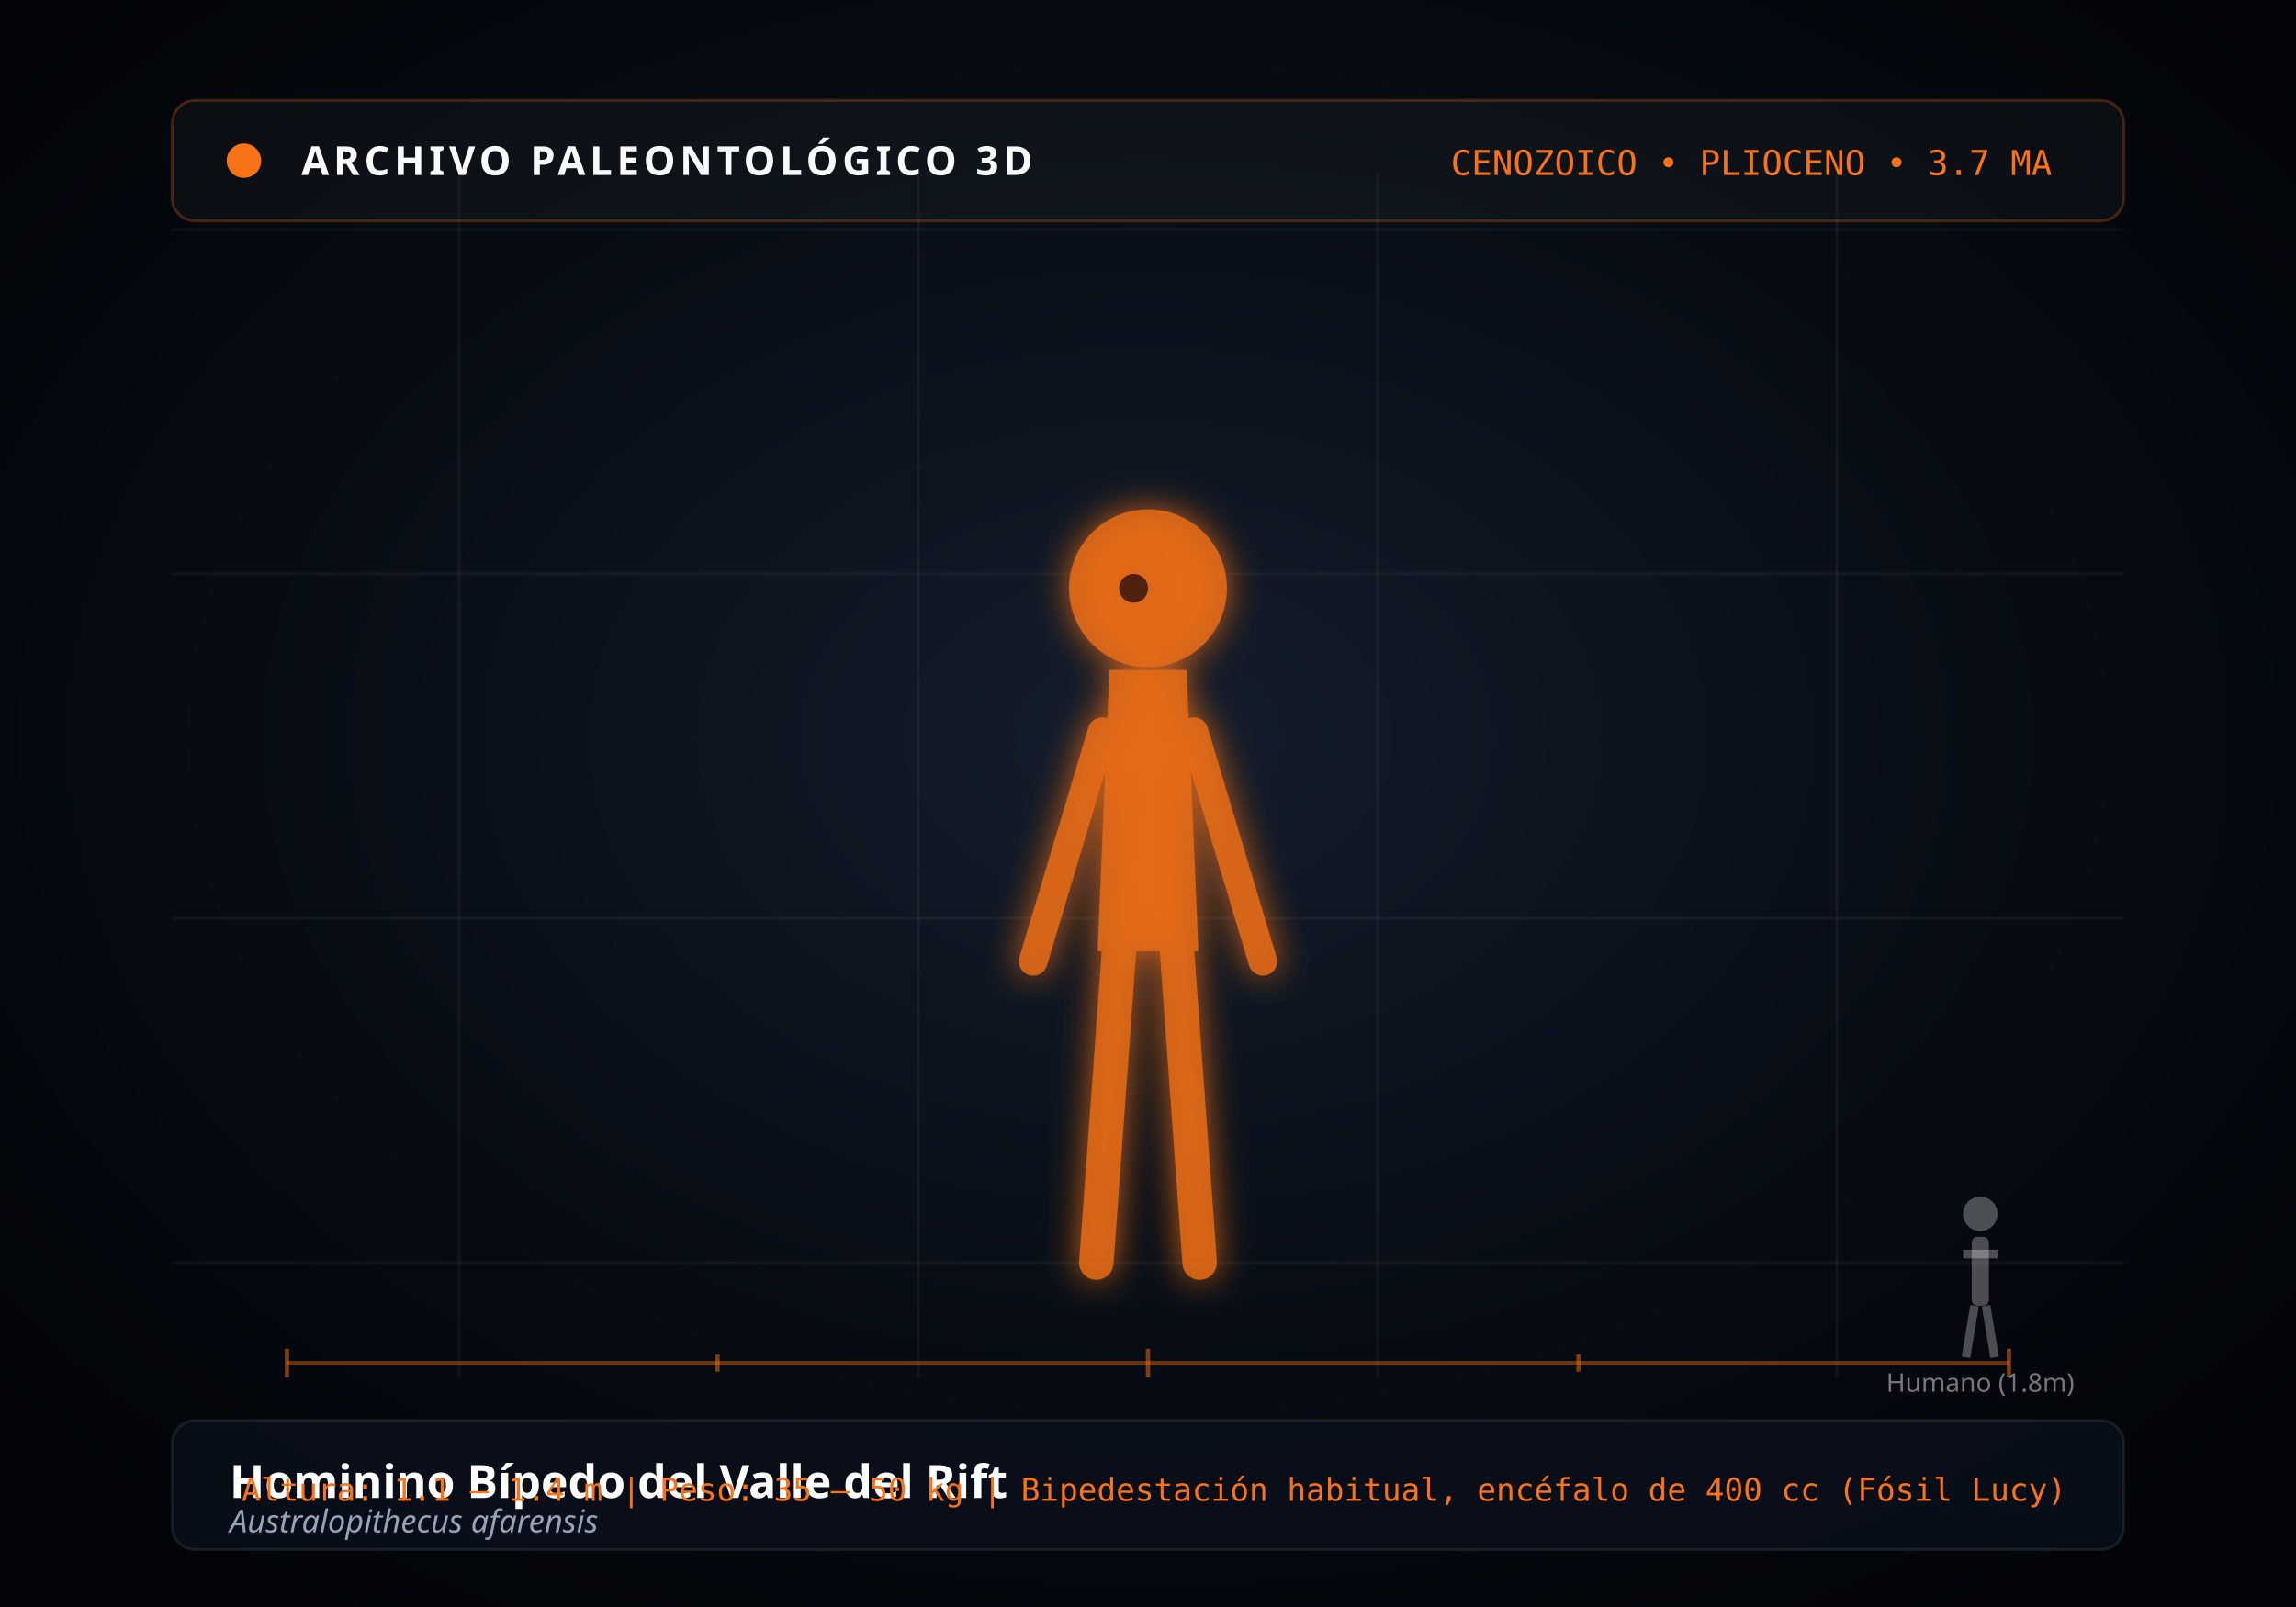
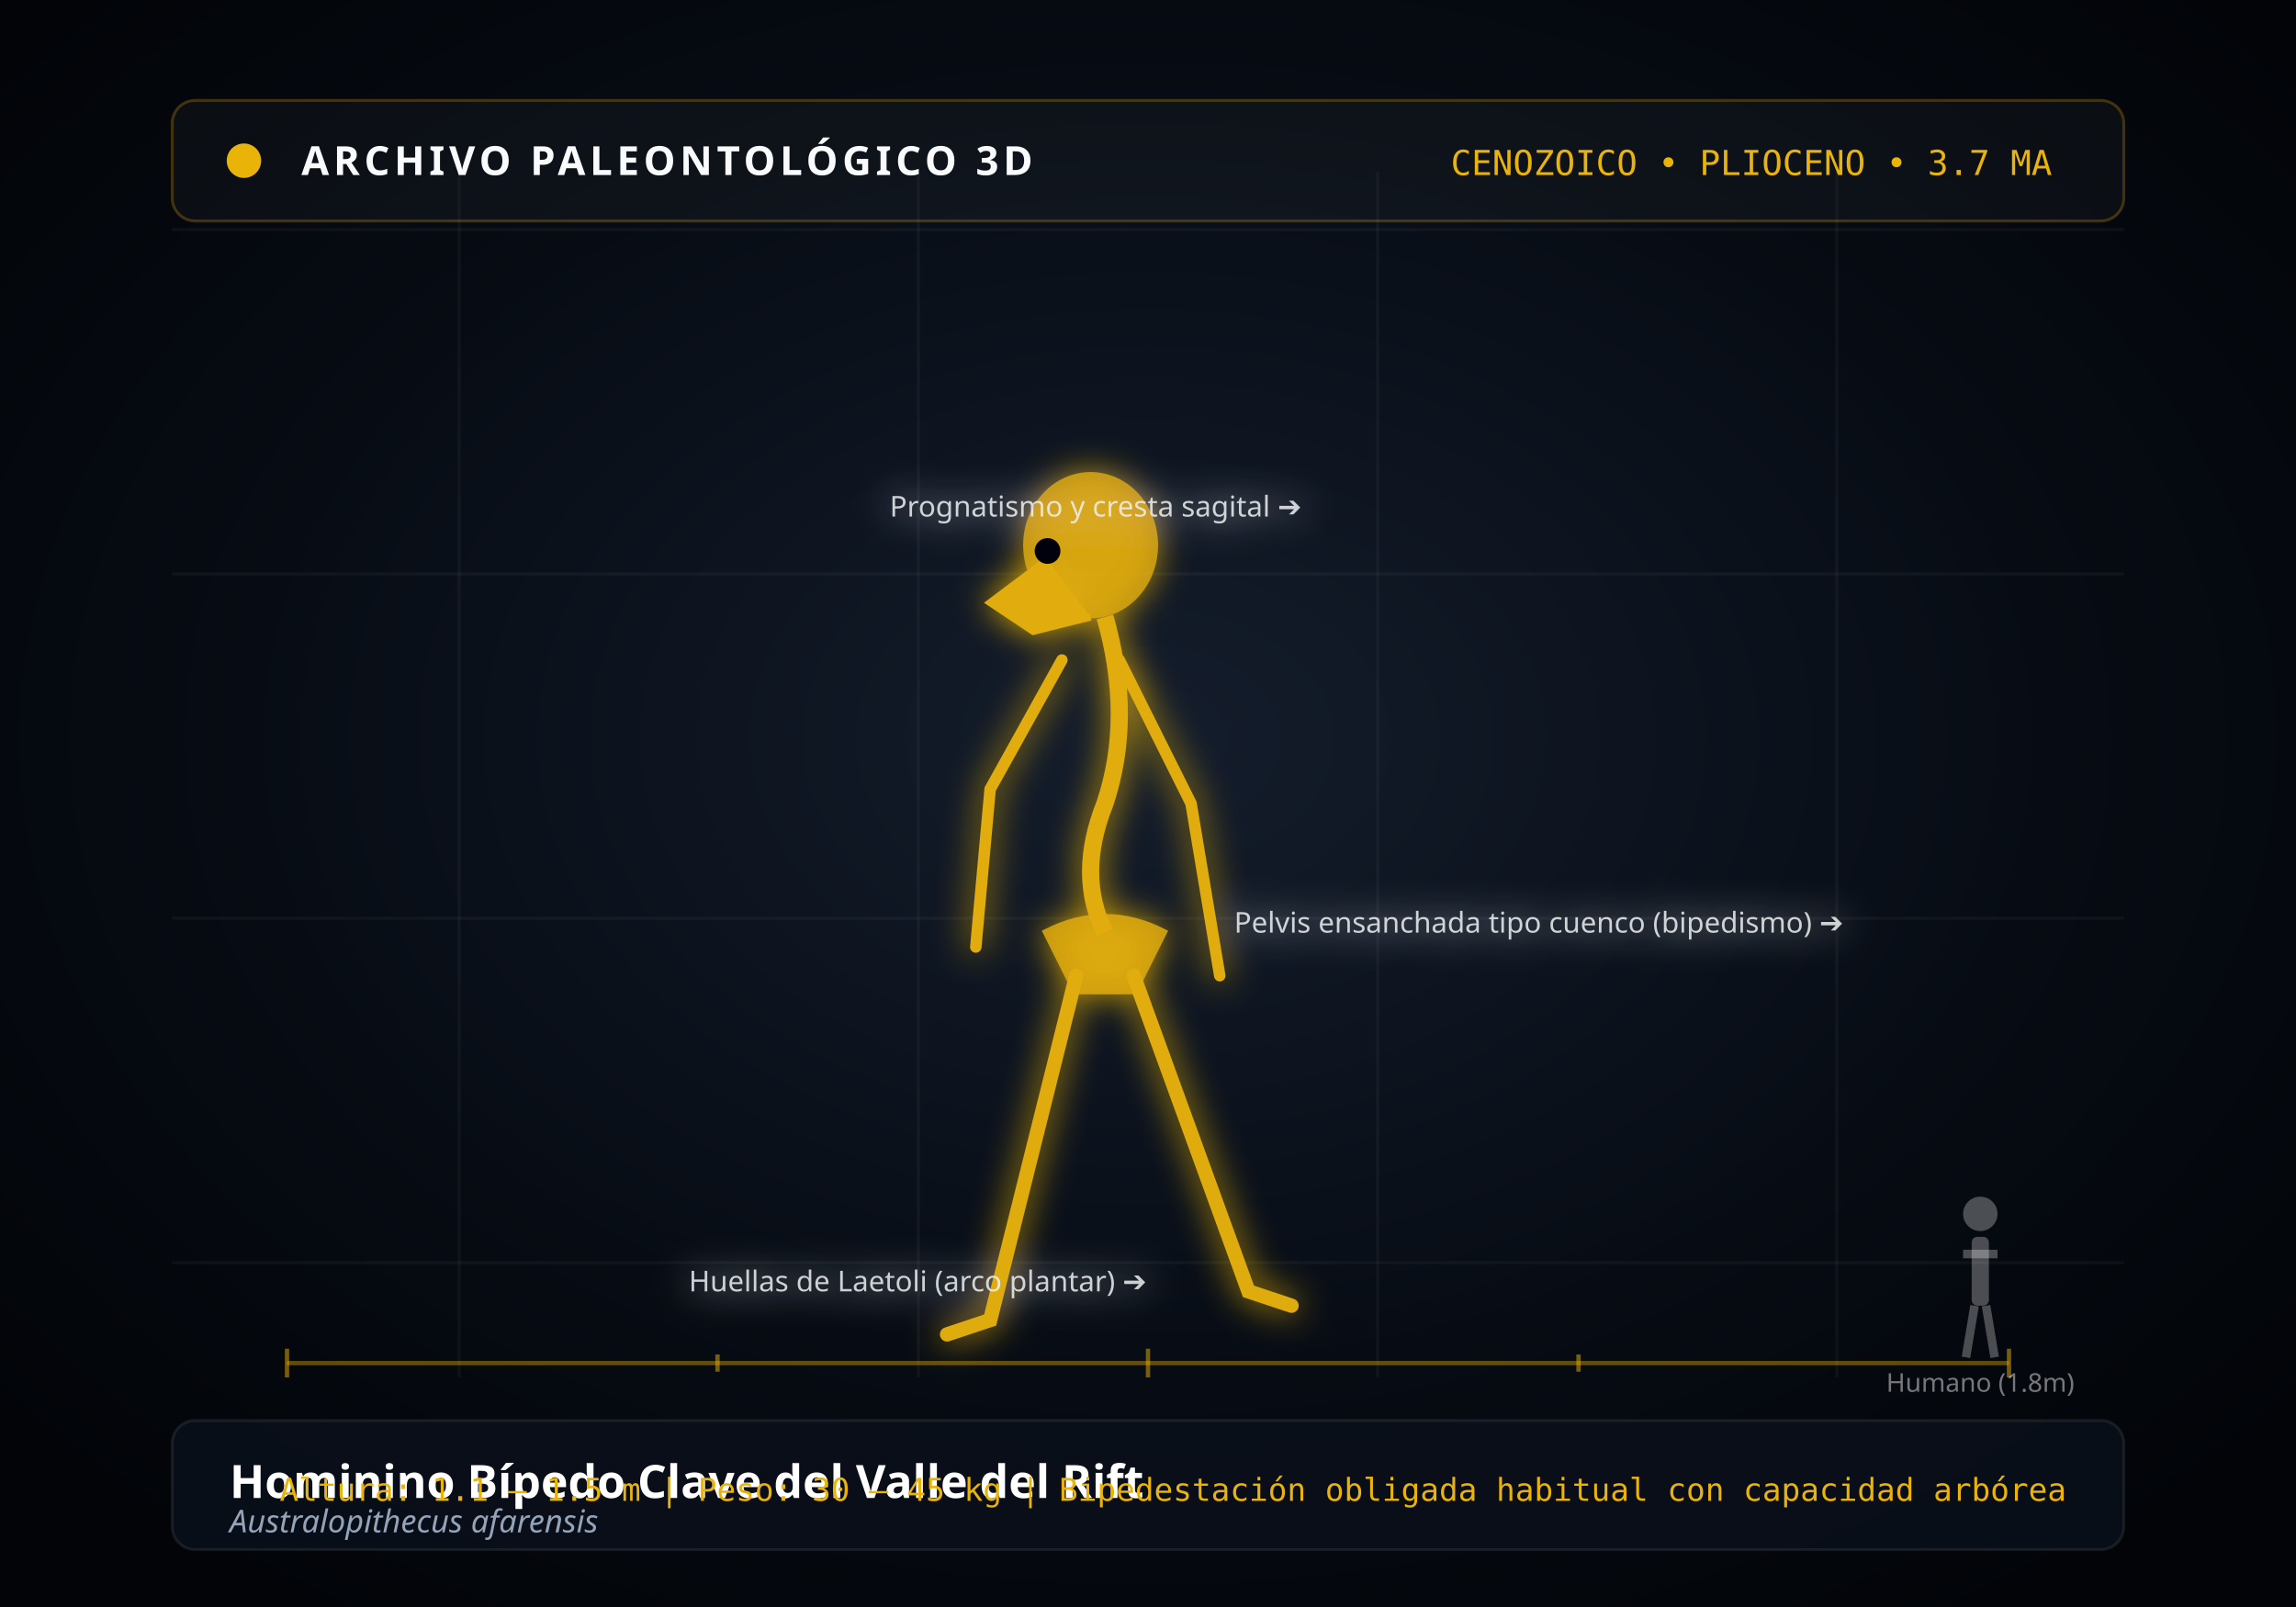
<svg xmlns="http://www.w3.org/2000/svg" viewBox="0 0 800 560" width="800" height="560">
  <defs>
    <radialGradient id="bgGrad_australopithecus" cx="50%" cy="46%" r="65%">
      <stop offset="0%" stop-color="#141d2c" stop-opacity="1" />
      <stop offset="60%" stop-color="#070c14" stop-opacity="1" />
      <stop offset="100%" stop-color="#020408" stop-opacity="1" />
    </radialGradient>
    <linearGradient id="themeGrad_australopithecus" x1="0%" y1="0%" x2="100%" y2="100%">
-       <stop offset="0%" stop-color="#f97316" stop-opacity="0.95" />
+       <stop offset="0%" stop-color="#eab308" stop-opacity="0.95" />
      <stop offset="100%" stop-color="#ffffff" stop-opacity="0.6" />
    </linearGradient>
    <filter id="glow_australopithecus" x="-20%" y="-20%" width="140%" height="140%">
      <feGaussianBlur stdDeviation="6" result="blur" />
      <feComposite in="SourceGraphic" in2="blur" operator="over" />
    </filter>
  </defs>
  <rect width="800" height="560" fill="url(#bgGrad_australopithecus)" />
  <g stroke="rgba(255, 255, 255, 0.04)" stroke-width="1">
    <line x1="60" y1="80" x2="740" y2="80" />
    <line x1="60" y1="200" x2="740" y2="200" />
    <line x1="60" y1="320" x2="740" y2="320" />
    <line x1="60" y1="440" x2="740" y2="440" />
    <line x1="160" y1="60" x2="160" y2="480" />
    <line x1="320" y1="60" x2="320" y2="480" />
    <line x1="480" y1="60" x2="480" y2="480" />
    <line x1="640" y1="60" x2="640" y2="480" />
  </g>
-   <rect x="60" y="35" width="680" height="42" rx="8" fill="rgba(255, 255, 255, 0.03)" stroke="#f97316" stroke-opacity="0.25" />
-   <circle cx="85" cy="56" r="6" fill="#f97316" />
+   <rect x="60" y="35" width="680" height="42" rx="8" fill="rgba(255, 255, 255, 0.03)" stroke="#eab308" stroke-opacity="0.25" />
+   <circle cx="85" cy="56" r="6" fill="#eab308" />
  <text x="105" y="61" fill="#f8fafc" font-family="'Space Grotesk', 'Outfit', sans-serif" font-weight="700" font-size="14" letter-spacing="1.5">ARCHIVO PALEONTOLÓGICO 3D</text>
-   <text x="715" y="61" fill="#f97316" font-family="'JetBrains Mono', monospace" font-size="12" text-anchor="end">CENOZOICO • PLIOCENO • 3.7 MA</text>
-   <g transform="translate(0, 10)" color="#f97316" filter="url(#glow_australopithecus)" opacity="0.92">
-     <g transform="translate(360, 160)" fill="currentColor" opacity="0.85">
-       <circle cx="40" cy="35" r="26" stroke="currentColor" stroke-width="3" />
-       <path d="M 28 65 L 52 65 L 56 160 L 24 160 Z" stroke="currentColor" stroke-width="3" />
-       <line x1="24" y1="85" x2="0" y2="165" stroke="currentColor" stroke-width="10" stroke-linecap="round" />
-       <line x1="56" y1="85" x2="80" y2="165" stroke="currentColor" stroke-width="10" stroke-linecap="round" />
-       <line x1="30" y1="160" x2="22" y2="270" stroke="currentColor" stroke-width="12" stroke-linecap="round" />
-       <line x1="50" y1="160" x2="58" y2="270" stroke="currentColor" stroke-width="12" stroke-linecap="round" />
-       <circle cx="35" cy="35" r="5" fill="#020408" />
+   <text x="715" y="61" fill="#eab308" font-family="'JetBrains Mono', monospace" font-size="12" text-anchor="end">CENOZOICO • PLIOCENO • 3.7 MA</text>
+   <g transform="translate(0, 10)" color="#eab308" filter="url(#glow_australopithecus)" opacity="0.95">
+     <ellipse cx="380" cy="180" rx="22" ry="24" fill="currentColor" opacity="0.8" stroke="currentColor" stroke-width="3" />
+     <path d="M 365 185 L 345 200 L 360 210 L 380 205" fill="currentColor" stroke="currentColor" stroke-width="2.5" />
+     <circle cx="365" cy="182" r="4.5" fill="#020408" />
+     <path d="M 385 205 Q 395 240 385 270 Q 375 295 385 315" stroke="currentColor" stroke-width="6" fill="none" />
+     <path d="M 365 315 Q 385 305 405 315 L 395 335 L 375 335 Z" fill="currentColor" opacity="0.85" stroke="currentColor" stroke-width="3" />
+     <path d="M 375 330 L 360 390 L 345 450 L 330 455" stroke="currentColor" stroke-width="5" fill="none" stroke-linecap="round" />
+     <path d="M 395 330 L 415 385 L 435 440 L 450 445" stroke="currentColor" stroke-width="5" fill="none" stroke-linecap="round" />
+     <path d="M 390 220 L 415 270 L 425 330" stroke="currentColor" stroke-width="4" fill="none" stroke-linecap="round" />
+     <path d="M 370 220 L 345 265 L 340 320" stroke="currentColor" stroke-width="4" fill="none" stroke-linecap="round" />
+     <g font-family="'Space Grotesk', sans-serif" font-size="10" fill="#f8fafc" opacity="0.85">
+       <text x="310" y="170">Prognatismo y cresta sagital ➔</text>
+       <text x="430" y="315">Pelvis ensanchada tipo cuenco (bipedismo) ➔</text>
+       <text x="240" y="440">Huellas de Laetoli (arco plantar) ➔</text>
    </g>
  </g>
-   <line x1="100" y1="475" x2="700" y2="475" stroke="#f97316" stroke-opacity="0.4" stroke-width="1.5" />
-   <g stroke="#f97316" stroke-opacity="0.5" stroke-width="1.5">
+   <line x1="100" y1="475" x2="700" y2="475" stroke="#eab308" stroke-opacity="0.4" stroke-width="1.5" />
+   <g stroke="#eab308" stroke-opacity="0.5" stroke-width="1.5">
    <line x1="100" y1="470" x2="100" y2="480" />
    <line x1="250" y1="472" x2="250" y2="478" />
    <line x1="400" y1="470" x2="400" y2="480" />
    <line x1="550" y1="472" x2="550" y2="478" />
    <line x1="700" y1="470" x2="700" y2="480" />
  </g>
  <g transform="translate(680, 415)" fill="rgba(255, 255, 255, 0.28)">
    <circle cx="10" cy="8" r="6" />
    <rect x="7" y="16" width="6" height="24" rx="2" />
    <line x1="4" y1="22" x2="16" y2="22" stroke="rgba(255, 255, 255, 0.28)" stroke-width="3" />
    <line x1="8" y1="40" x2="5" y2="58" stroke="rgba(255, 255, 255, 0.28)" stroke-width="3" />
    <line x1="12" y1="40" x2="15" y2="58" stroke="rgba(255, 255, 255, 0.28)" stroke-width="3" />
    <text x="10" y="70" fill="rgba(255, 255, 255, 0.45)" font-family="sans-serif" font-size="9" text-anchor="middle">Humano (1.8m)</text>
  </g>
  <rect x="60" y="495" width="680" height="45" rx="8" fill="rgba(10, 16, 26, 0.85)" stroke="rgba(255, 255, 255, 0.08)" />
-   <text x="80" y="522" fill="#ffffff" font-family="'Space Grotesk', sans-serif" font-size="16" font-weight="700">Hominino Bípedo del Valle del Rift</text>
+   <text x="80" y="522" fill="#ffffff" font-family="'Space Grotesk', sans-serif" font-size="16" font-weight="700">Hominino Bípedo Clave del Valle del Rift</text>
  <text x="80" y="534" fill="#94a3b8" font-family="'Outfit', sans-serif" font-style="italic" font-size="11">Australopithecus afarensis</text>
-   <text x="720" y="523" fill="#f97316" font-family="'JetBrains Mono', monospace" font-size="11" text-anchor="end">Altura: 1.1 – 1.4 m | Peso: 35 – 50 kg | Bipedestación habitual, encéfalo de 400 cc (Fósil Lucy)</text>
+   <text x="720" y="523" fill="#eab308" font-family="'JetBrains Mono', monospace" font-size="11" text-anchor="end">Altura: 1.1 – 1.5 m | Peso: 30 – 45 kg | Bipedestación obligada habitual con capacidad arbórea</text>
</svg>
